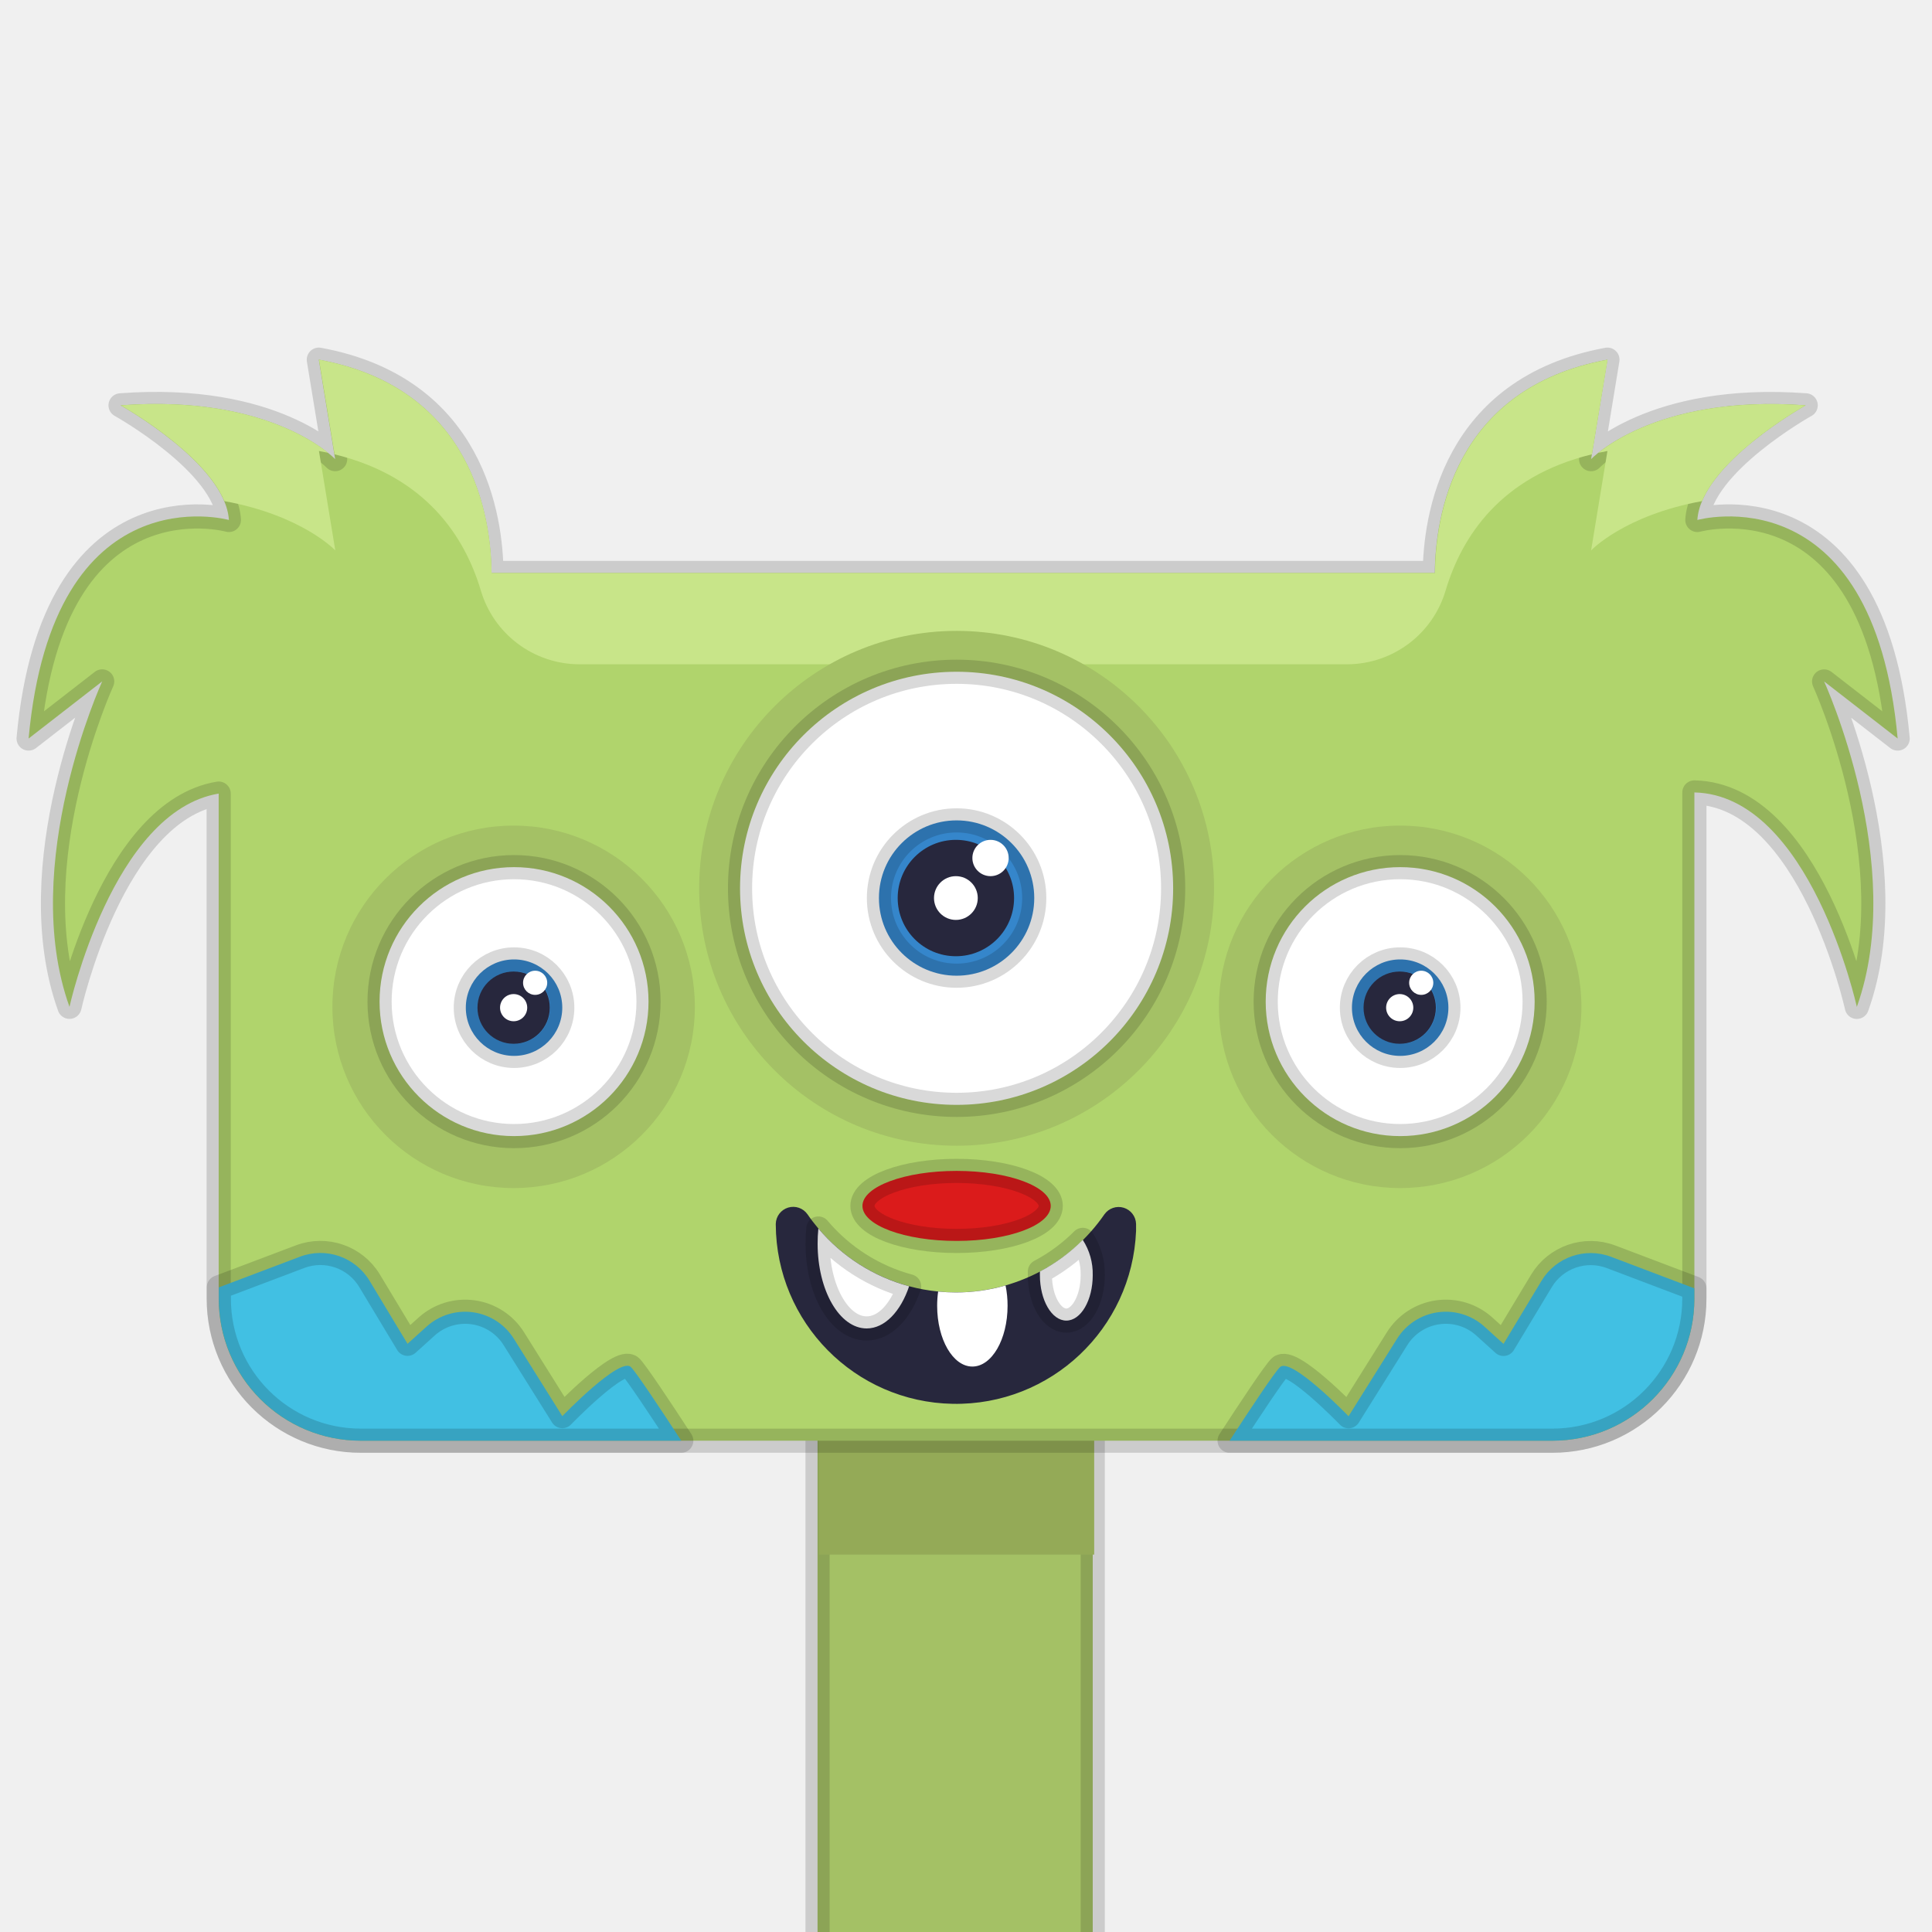
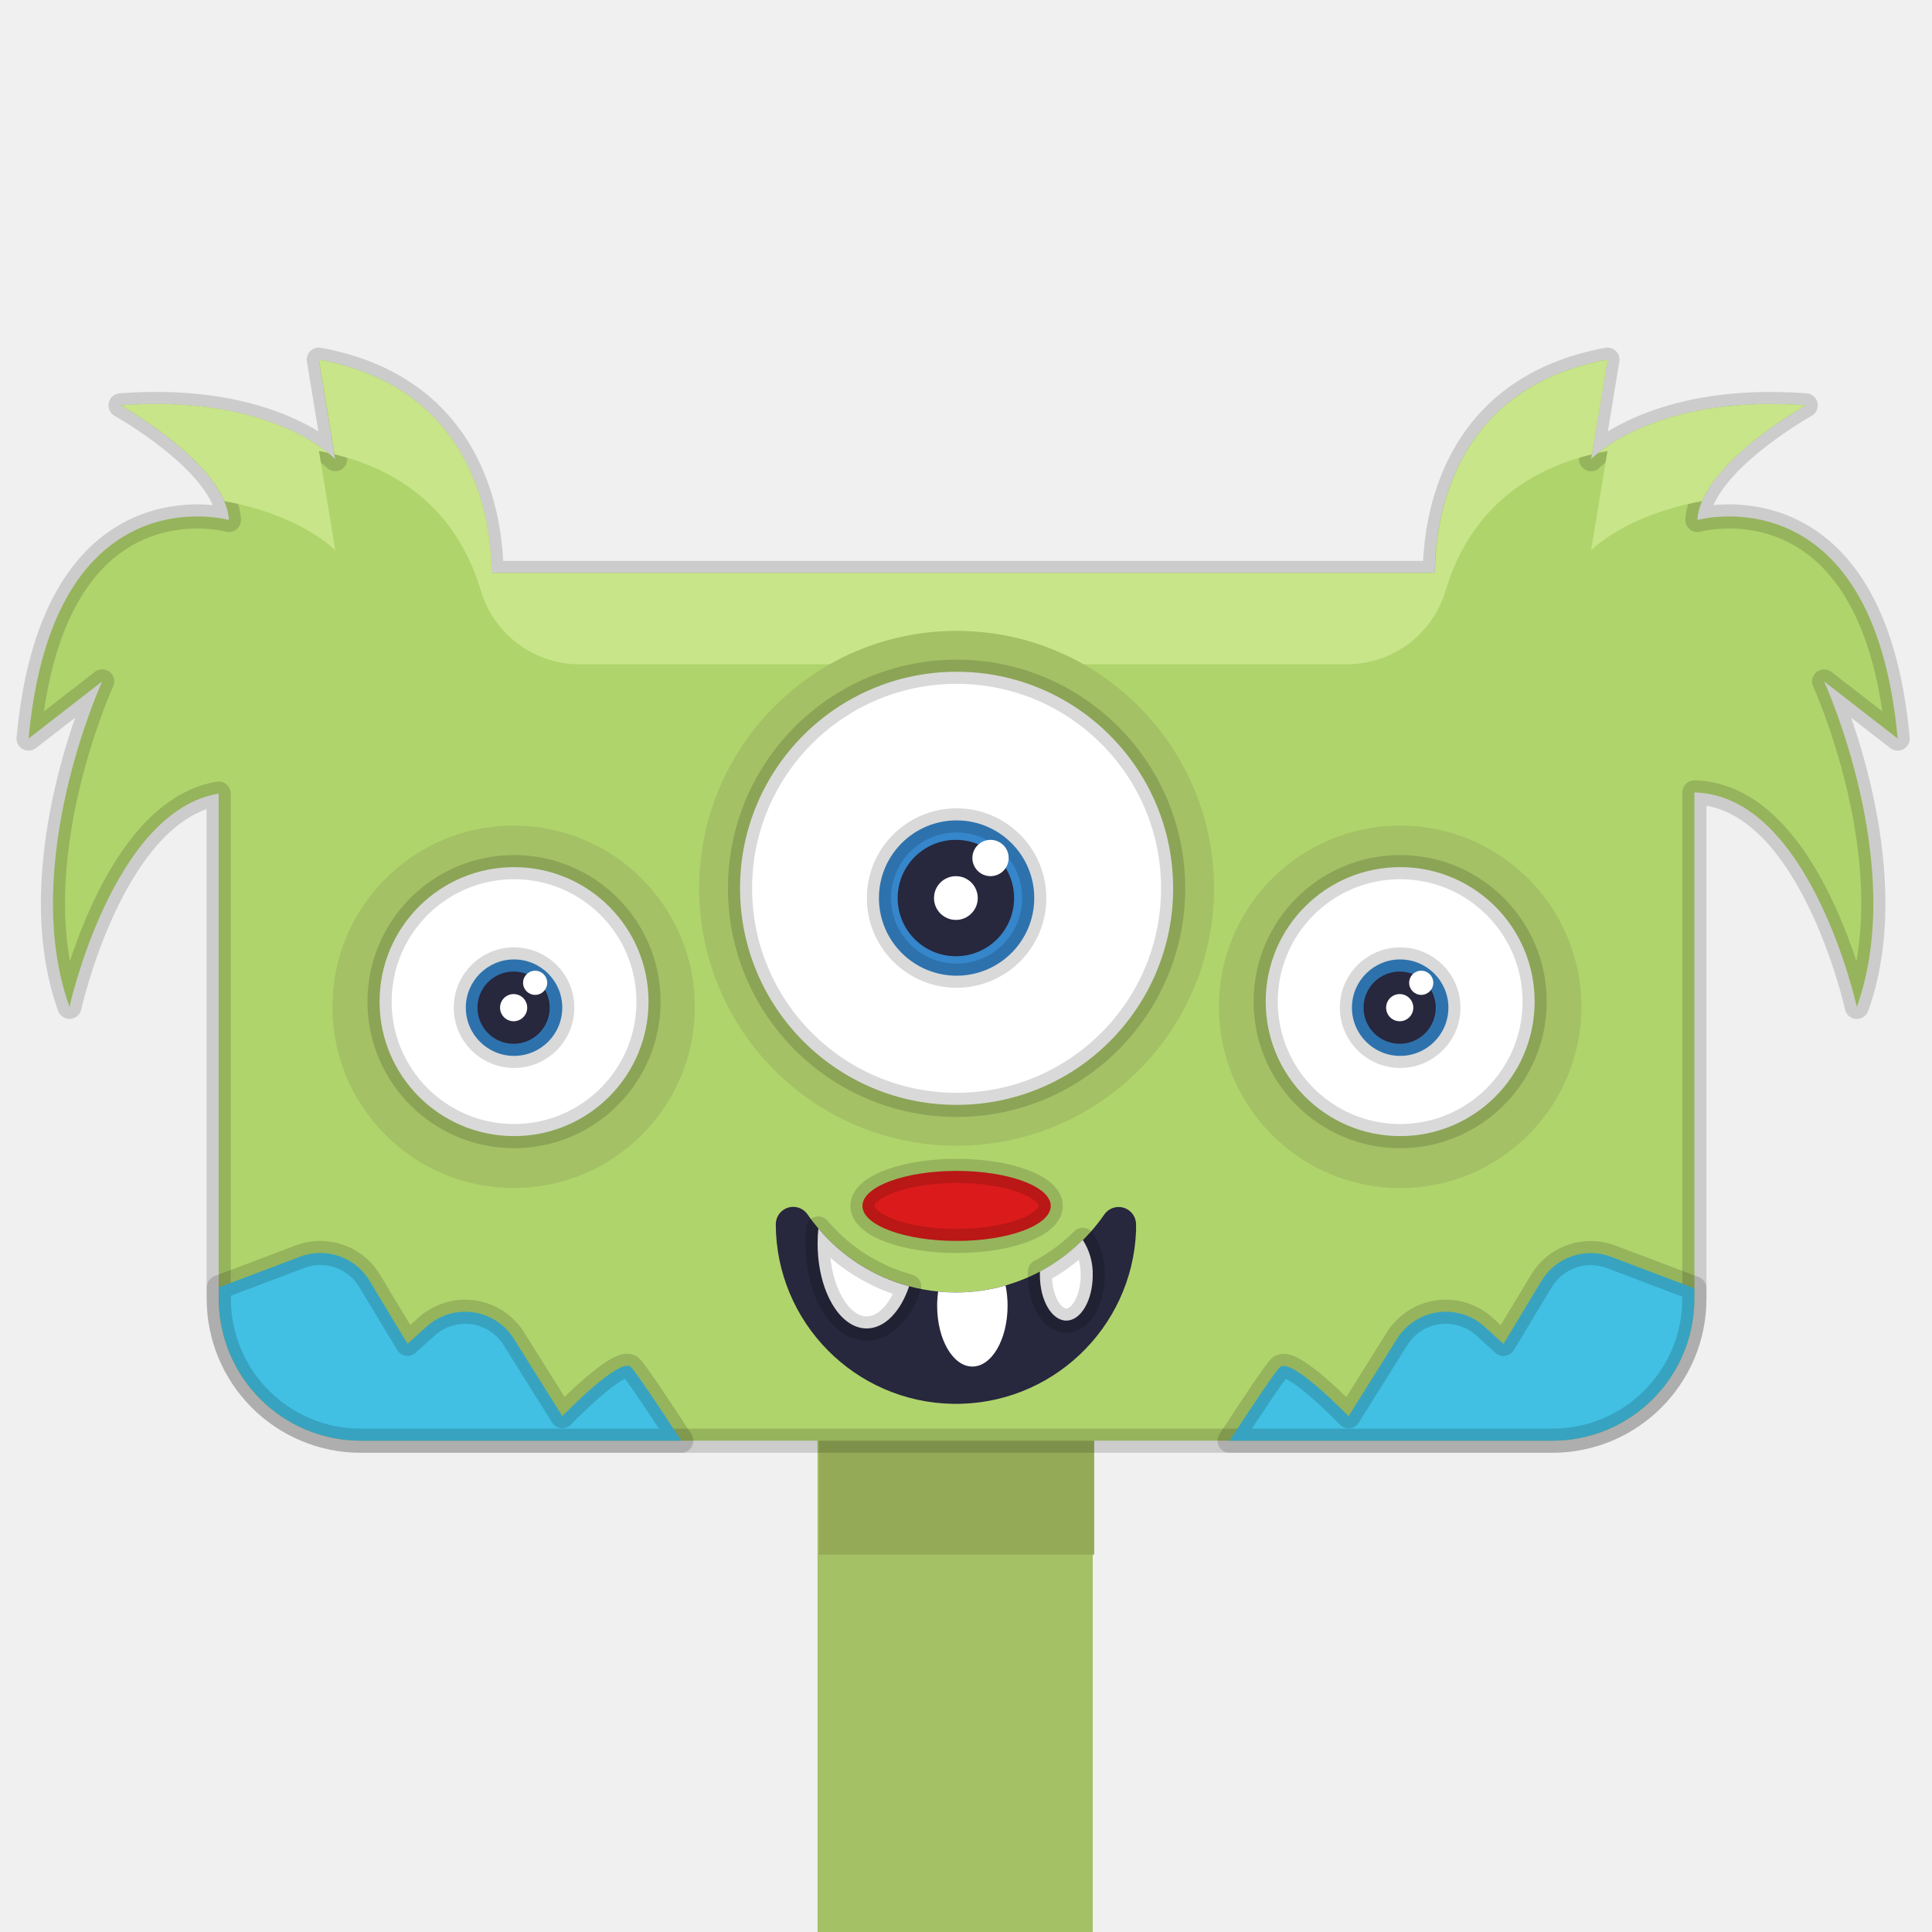
<svg xmlns="http://www.w3.org/2000/svg" id="Layer_1" viewBox="0 0 160 160">
  <defs>
    <style>.cls-1{fill:#a4c165;}.cls-2{fill:#db1b1b;}.cls-3{fill:#c8e589;}.cls-4{fill:#b0d46c;}.cls-5{fill:#41c0e3;}.cls-6{fill:#fff;}.cls-7{fill:#3586cb;}.cls-8{fill:#94aa57;}.cls-9{fill:#27273d;}</style>
  </defs>
  <g id="Avatars">
    <g id="Artboard">
      <g id="Monsters">
        <g id="_50-Monsters-Avatar-Icons_13">
          <g id="Icons">
-             <path id="Path" class="cls-1" d="M90.496,117.966v45.325c-7.568,1.009-15.241.941-22.791-.2v-45.125h22.791Z" stroke="#000" stroke-opacity="0.15" stroke-width="2" stroke-linejoin="round" />
+             <path id="Path" class="cls-1" d="M90.496,117.966v45.325c-7.568,1.009-15.241.941-22.791-.2v-45.125h22.791Z" />
            <rect id="Rectangle" class="cls-8" x="67.825" y="117.966" width="22.791" height="10.781" />
            <path id="Path-2" class="cls-4" d="M157.156,61.162c-2.031-22.166-16.588-18.1-16.588-18.1.288-4.659,8.972-9.494,8.972-9.494-12.697-.938-17.772,4.456-17.772,4.456l1.353-8.238c-12.812,2.359-14.259,13.2-14.297,17.666H40.7c-.037-4.466-1.475-15.312-14.297-17.666l1.353,8.238s-5.075-5.409-17.772-4.456c0,0,8.684,4.834,8.972,9.494,0,0-14.556-4.062-16.587,18.1l6.094-4.731s-6.941,15.159-2.709,26.95c0,0,3.569-16.2,12.356-17.659v41.831c-0,3.121,1.241,6.114,3.449,8.32,2.208,2.206,5.202,3.443,8.323,3.44h98.681c6.495,0,11.759-5.265,11.759-11.759v-41.928c9.591.219,13.453,17.759,13.453,17.759,4.231-11.791-2.709-26.95-2.709-26.95l6.091,4.728Z" stroke="#000" stroke-opacity="0.15" stroke-width="2" stroke-linejoin="round" />
            <path id="Path-3" class="cls-3" d="M26.415,37.35l1.353,8.234s-2.728-2.906-9.188-4.084c-1.734-4.116-8.584-7.931-8.584-7.931,10.234-.769,15.519,2.6,17.187,3.934-.259-.053-.497-.106-.769-.153Z" />
            <path id="Path-4" class="cls-3" d="M131.837,37.625c-7.562,1.837-10.775,6.809-12.109,11.25-1.054,3.617-4.358,6.112-8.125,6.138h-63.666c-3.767-.026-7.07-2.521-8.125-6.138-1.331-4.441-4.547-9.412-12.106-11.25l-1.291-7.838c12.812,2.359,14.259,13.2,14.297,17.666h78.125c.037-4.466,1.475-15.312,14.297-17.666l-1.297,7.838Z" />
            <path id="Path-5" class="cls-3" d="M149.54,33.569s-6.85,3.816-8.584,7.931c-6.459,1.178-9.188,4.084-9.188,4.084l1.353-8.234c-.256.047-.509.1-.762.153,1.662-1.334,6.947-4.691,17.181-3.934Z" />
            <circle id="Oval" class="cls-1" cx="79.221" cy="73.566" r="21.319" />
            <circle id="Oval-2" class="cls-1" cx="115.956" cy="83.381" r="15.009" />
            <circle id="Oval-3" class="cls-1" cx="42.537" cy="83.381" r="15.009" />
            <circle id="Oval-4" class="cls-6" cx="79.221" cy="73.566" r="17.934" stroke="#000" stroke-opacity="0.15" stroke-width="2" stroke-linejoin="round" />
            <circle id="Oval-5" class="cls-7" cx="79.221" cy="74.372" r="6.431" stroke="#000" stroke-opacity="0.15" stroke-width="2" stroke-linejoin="round" />
            <circle id="Oval-6" class="cls-9" cx="79.162" cy="74.372" r="4.819" />
            <circle id="Oval-7" class="cls-6" cx="82.031" cy="71.056" r="1.503" />
            <circle id="Oval-8" class="cls-6" cx="79.162" cy="74.372" r="1.812" />
            <circle id="Oval-9" class="cls-6" cx="115.956" cy="82.95" r="11.137" stroke="#000" stroke-opacity="0.15" stroke-width="2" stroke-linejoin="round" />
            <circle id="Oval-10" class="cls-7" cx="115.956" cy="83.45" r="3.994" stroke="#000" stroke-opacity="0.15" stroke-width="2" stroke-linejoin="round" />
            <circle id="Oval-11" class="cls-9" cx="115.918" cy="83.45" r="2.994" />
            <circle id="Oval-12" class="cls-6" cx="117.7" cy="81.391" r="1" />
            <circle id="Oval-13" class="cls-6" cx="115.918" cy="83.45" r="1.125" />
            <circle id="Oval-14" class="cls-6" cx="42.571" cy="82.95" r="11.137" stroke="#000" stroke-opacity="0.15" stroke-width="2" stroke-linejoin="round" />
            <circle id="Oval-15" class="cls-7" cx="42.571" cy="83.45" r="3.994" stroke="#000" stroke-opacity="0.15" stroke-width="2" stroke-linejoin="round" />
            <circle id="Oval-16" class="cls-9" cx="42.537" cy="83.45" r="2.994" />
            <circle id="Oval-17" class="cls-6" cx="44.318" cy="81.391" r="1" />
            <circle id="Oval-18" class="cls-6" cx="42.537" cy="83.45" r="1.125" />
            <path id="Path-6" class="cls-9" d="M94.084,101.362v.581c-.33,8.104-7.071,14.461-15.18,14.316-8.109-.145-14.618-6.74-14.658-14.851v-.05c.014-.625.428-1.17,1.026-1.351.598-.181,1.245.044,1.602.557.28.409.582.803.903,1.181,1.961,2.323,4.586,3.99,7.522,4.778.787.212,1.591.357,2.403.434.488.05.978.075,1.469.075,4.912-.005,9.508-2.423,12.294-6.469.36-.505,1.002-.724,1.596-.543.593.181,1.005.72,1.023,1.34Z" />
            <path id="Path-7" class="cls-6" d="M75.29,106.525c-.703,2.087-2.019,3.491-3.516,3.491-2.25,0-4.062-3.144-4.062-7.025-.002-.417.019-.835.062-1.25,1.959,2.324,4.581,3.993,7.516,4.784Z" stroke="#000" stroke-opacity="0.15" stroke-width="2" stroke-linejoin="round" />
            <path id="Path-8" class="cls-6" d="M83.443,108.141c0,2.778-1.306,5.031-2.916,5.031s-2.916-2.253-2.916-5.031c-0-.395.027-.79.081-1.181.488.05.978.075,1.469.075,1.392.002,2.778-.193,4.116-.578.112.554.168,1.119.166,1.684h0Z" />
            <path id="Path-9" class="cls-6" d="M90.496,105.6c0,2.078-.978,3.766-2.188,3.766-1.209,0-2.188-1.688-2.188-3.766v-.297c1.307-.693,2.504-1.576,3.55-2.622.562.868.849,1.885.825,2.919Z" stroke="#000" stroke-opacity="0.15" stroke-width="2" stroke-linejoin="round" />
            <path id="Path-10" class="cls-5" d="M56.418,119.312h-26.537c-6.495,0-11.759-5.265-11.759-11.759v-.938l6.722-2.541c2.15-.815,4.575.024,5.762,1.994l3.144,5.219,1.578-1.425c1.045-.945,2.454-1.379,3.849-1.184,1.395.194,2.632.996,3.379,2.191l4.013,6.409s4.784-4.963,5.684-4.062c.469.481,2.412,3.406,4.166,6.097Z" stroke="#000" stroke-opacity="0.15" stroke-width="2" stroke-linejoin="round" />
            <path id="Path-11" class="cls-5" d="M140.318,106.697v.856c0,6.493-5.263,11.758-11.756,11.759h-26.731c1.75-2.691,3.694-5.625,4.166-6.088.903-.9,5.684,4.062,5.684,4.062l4.012-6.409c.747-1.199,1.987-2.005,3.386-2.2,1.399-.195,2.812.241,3.858,1.19l1.578,1.428,3.141-5.216c1.185-1.972,3.612-2.812,5.763-1.997l6.9,2.613Z" stroke="#000" stroke-opacity="0.15" stroke-width="2" stroke-linejoin="round" />
            <ellipse id="Oval-19" class="cls-2" cx="79.221" cy="99.869" rx="7.797" ry="2.9" stroke="#000" stroke-opacity="0.15" stroke-width="2" stroke-linejoin="round" />
          </g>
        </g>
      </g>
    </g>
  </g>
</svg>
